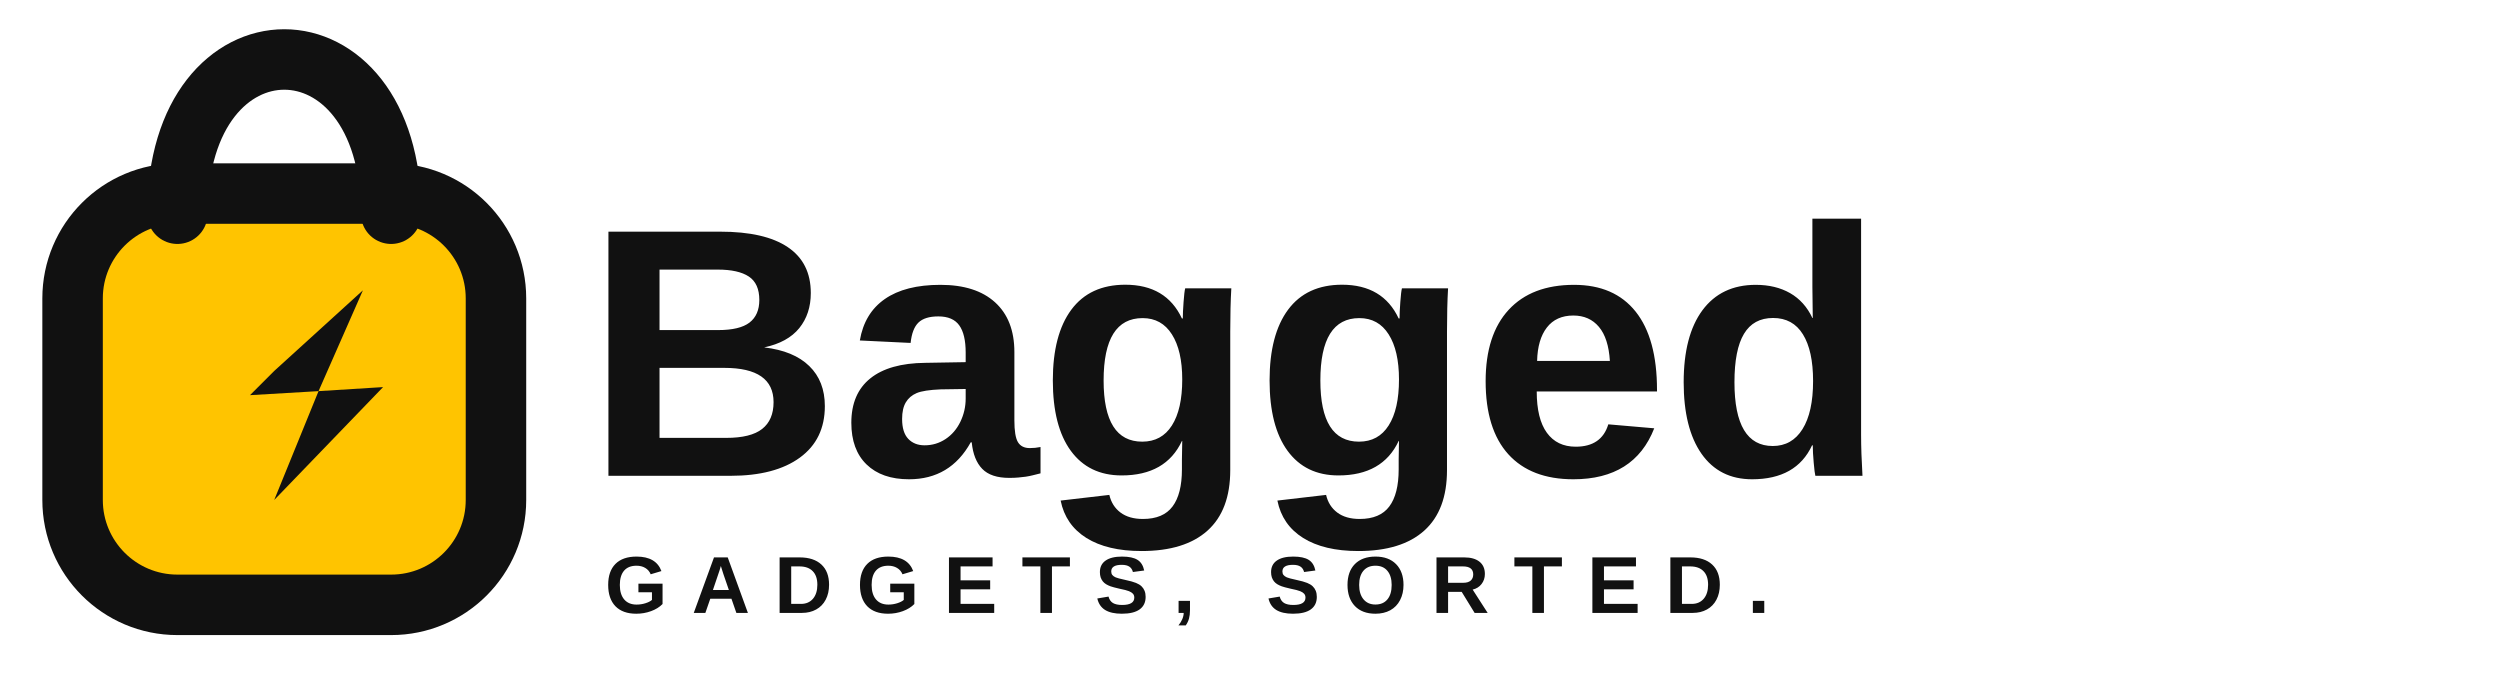
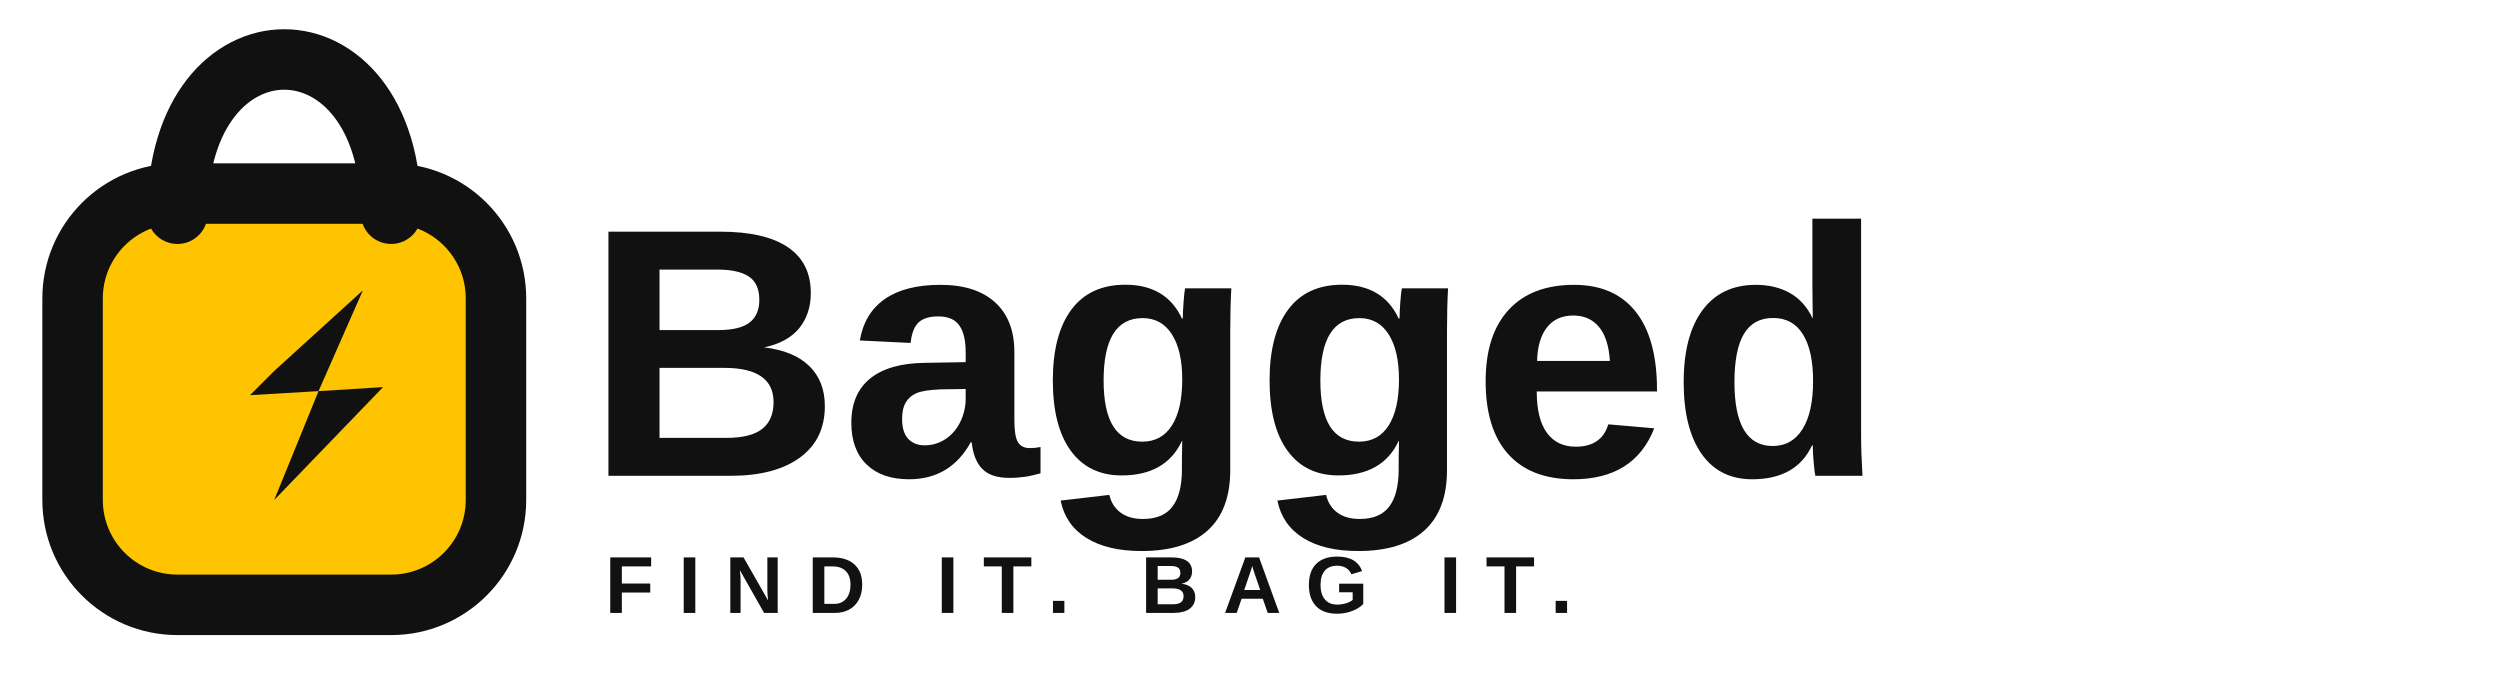
<svg xmlns="http://www.w3.org/2000/svg" viewBox="0 0 620 170">
  <g fill="none" stroke="#111111" stroke-width="15" stroke-linecap="round" stroke-linejoin="round">
    <rect x="18" y="48" width="105" height="102" rx="26" fill="#FFC400" />
    <path d="M44 53c0-51 53-51 53 0" />
    <path d="M68 92l22-20-11 25 16-1-27 28 11-27-17 1z" fill="#111111" stroke="none" />
  </g>
  <text x="145" y="118" font-family="Fredoka,Arial,sans-serif" font-weight="700" font-size="88" fill="#111111">Bagged</text>
-   <text x="150" y="152" font-family="Poppins,Arial,sans-serif" font-weight="600" font-size="20" letter-spacing="6" fill="#111111">GADGETS, SORTED.</text>
+   <text x="150" y="152" font-family="Poppins,Arial,sans-serif" font-weight="600" font-size="20" letter-spacing="6" fill="#111111">FIND IT. BAG IT.</text>
</svg>
